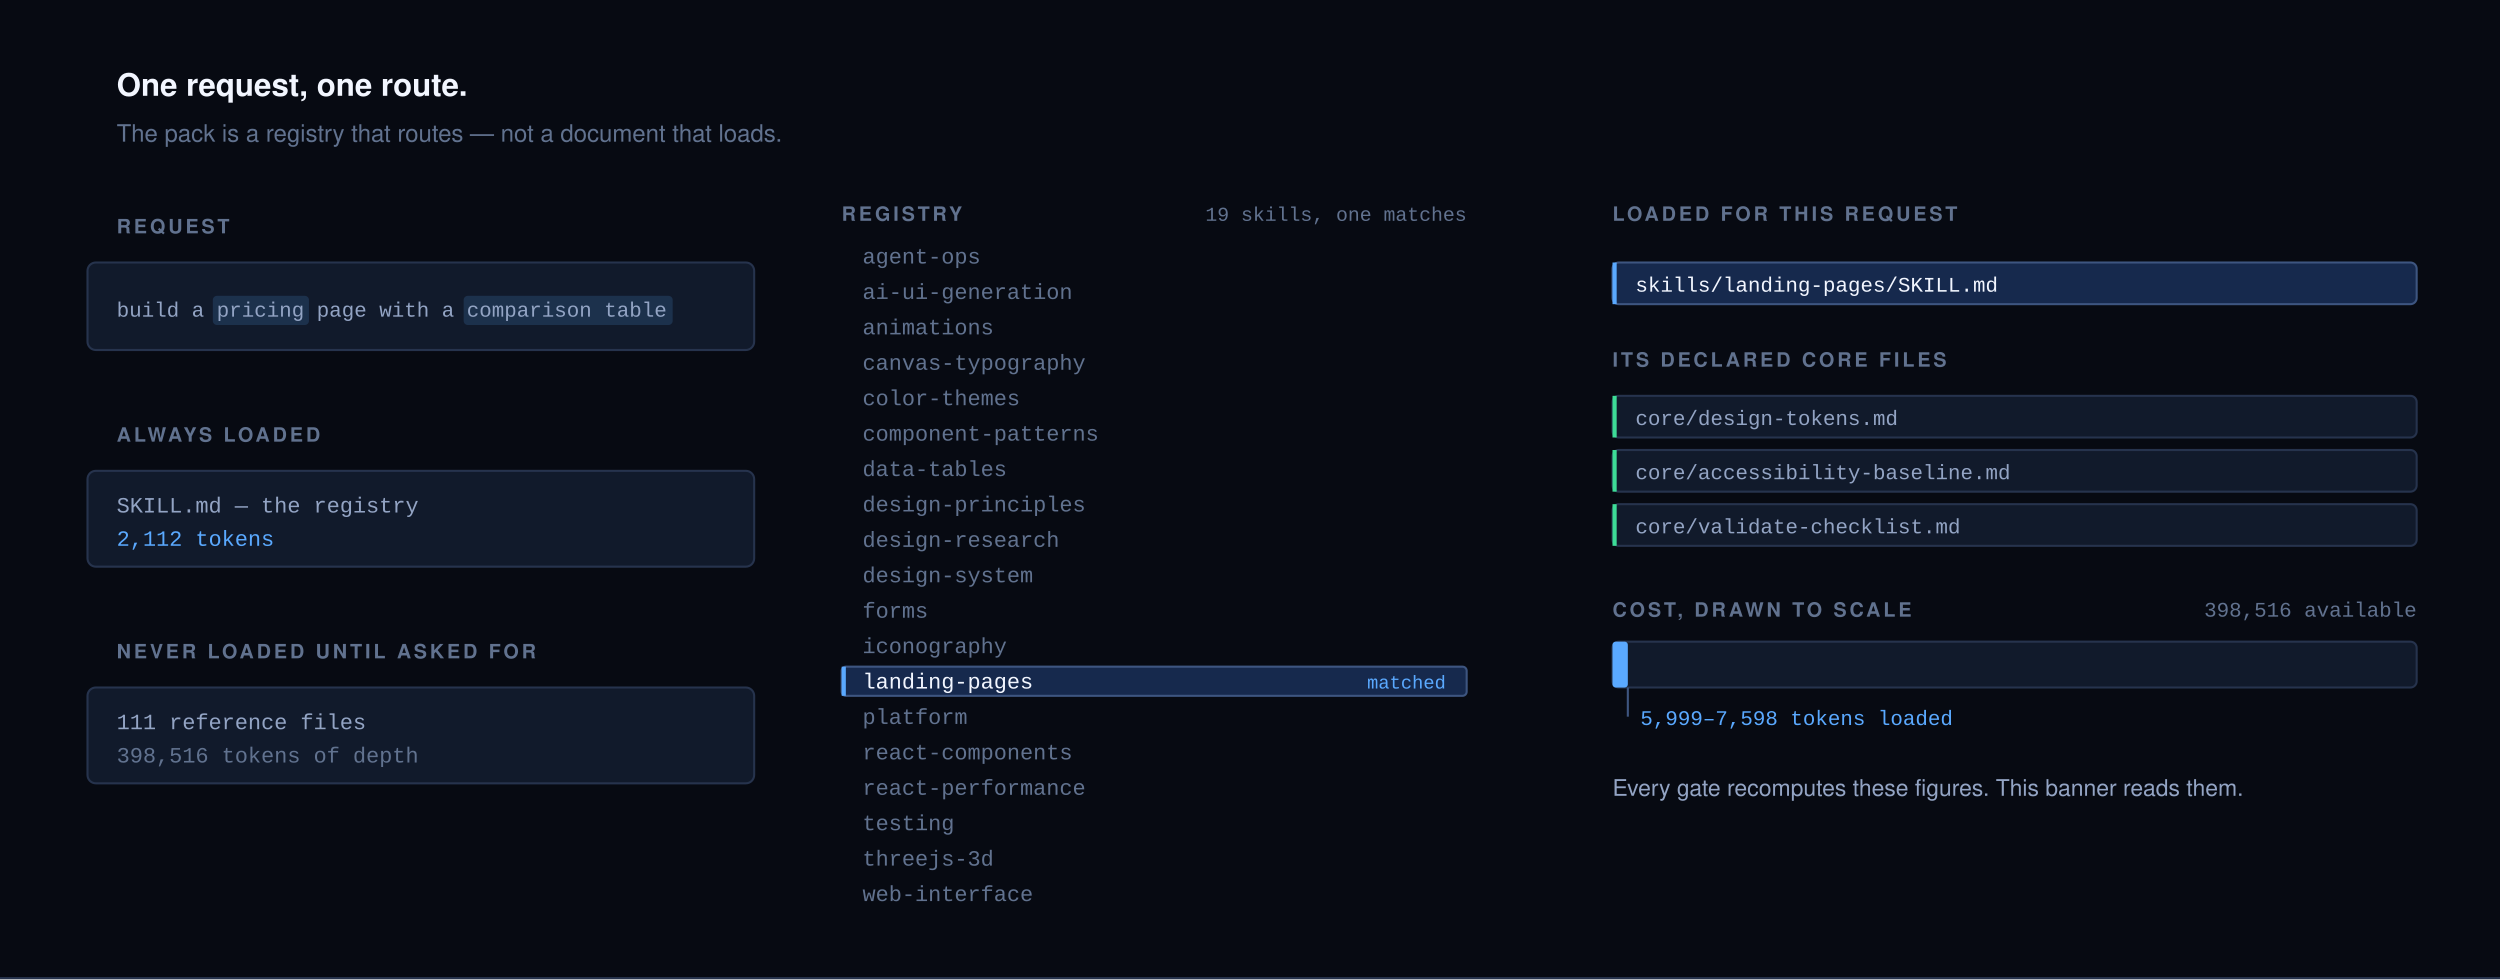
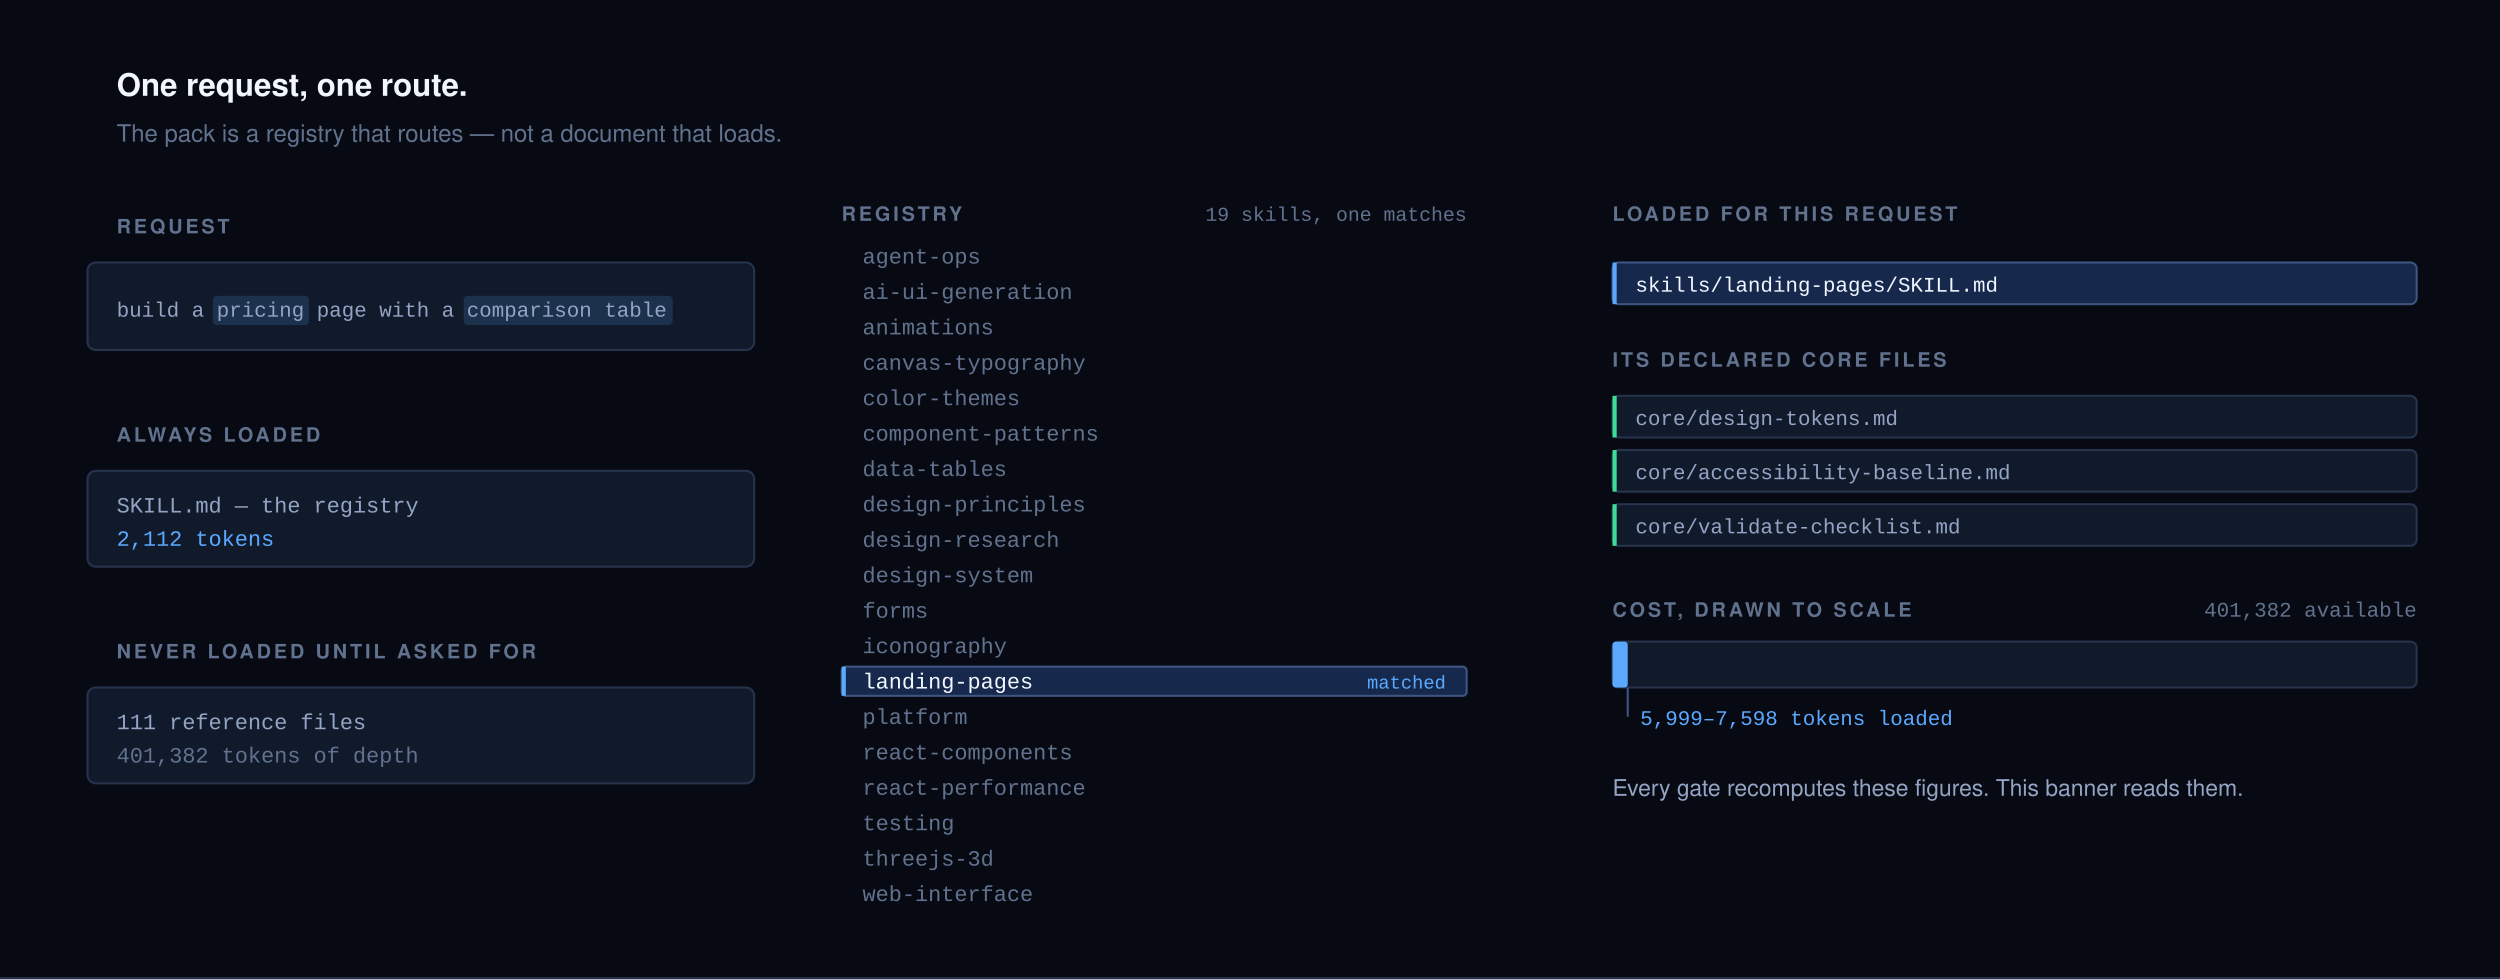
- <svg xmlns="http://www.w3.org/2000/svg" viewBox="0 0 1200 470" width="1200" height="470" role="img" aria-label="How the pack routes one request: a prompt asking for a pricing page with a comparison table is matched against a registry of 19 skills, exactly one of them — landing-pages — is selected, its three core dependency files attach, and a cost meter shows 5,999 to 7,598 tokens loaded against 398,516 tokens of available depth, drawn to scale.">
+ <svg xmlns="http://www.w3.org/2000/svg" viewBox="0 0 1200 470" width="1200" height="470" role="img" aria-label="How the pack routes one request: a prompt asking for a pricing page with a comparison table is matched against a registry of 19 skills, exactly one of them — landing-pages — is selected, its three core dependency files attach, and a cost meter shows 5,999 to 7,598 tokens loaded against 401,382 tokens of available depth, drawn to scale.">
  <style>
@keyframes rf0{0%,14.6%{opacity:0}16%{opacity:1}18.6%,100%{opacity:0}}
@keyframes rf1{0%,15.6%{opacity:0}17%{opacity:1}19.6%,100%{opacity:0}}
@keyframes rf2{0%,16.6%{opacity:0}18%{opacity:1}20.6%,100%{opacity:0}}
@keyframes rf3{0%,17.6%{opacity:0}19%{opacity:1}21.6%,100%{opacity:0}}
@keyframes rf4{0%,18.6%{opacity:0}20%{opacity:1}22.6%,100%{opacity:0}}
@keyframes rf5{0%,19.6%{opacity:0}21%{opacity:1}23.6%,100%{opacity:0}}
@keyframes rf6{0%,20.6%{opacity:0}22%{opacity:1}24.6%,100%{opacity:0}}
@keyframes rf7{0%,21.6%{opacity:0}23%{opacity:1}25.6%,100%{opacity:0}}
@keyframes rf8{0%,22.6%{opacity:0}24%{opacity:1}26.6%,100%{opacity:0}}
@keyframes rf9{0%,23.6%{opacity:0}25%{opacity:1}27.6%,100%{opacity:0}}
@keyframes rf10{0%,24.6%{opacity:0}26%{opacity:1}28.6%,100%{opacity:0}}
@keyframes rf11{0%,25.6%{opacity:0}27%{opacity:1}29.6%,100%{opacity:0}}
@keyframes rf12{0%,26.6%{opacity:0}28%{opacity:1}30.6%,100%{opacity:0}}
@keyframes rf13{0%,27.6%{opacity:0}29%{opacity:1}31.6%,100%{opacity:0}}
@keyframes rf14{0%,28.6%{opacity:0}30%{opacity:1}32.6%,100%{opacity:0}}
@keyframes rf15{0%,29.6%{opacity:0}31%{opacity:1}33.6%,100%{opacity:0}}
@keyframes rf16{0%,30.6%{opacity:0}32%{opacity:1}34.6%,100%{opacity:0}}
@keyframes rf17{0%,31.6%{opacity:0}33%{opacity:1}35.6%,100%{opacity:0}}
@keyframes rf18{0%,32.6%{opacity:0}34%{opacity:1}36.6%,100%{opacity:0}}
@keyframes kw{0%,6%{opacity:0}9%,100%{opacity:.16}}
@keyframes scan{0%,15%{opacity:0;transform:translateY(0)}16%{opacity:.9;transform:translateY(0)}34%{opacity:.9;transform:translateY(317px)}35.5%,100%{opacity:0;transform:translateY(317px)}}
@keyframes lock{0%,35%{opacity:0}38%,100%{opacity:1}}
@keyframes lockt{0%,35%{fill:#61728F}38%,100%{fill:#F2F6FF}}
@keyframes fill{0%,58%{transform:scaleX(0)}72%,100%{transform:scaleX(1)}}
@keyframes late{0%,68%{opacity:0}72%,100%{opacity:1}}
@keyframes dep0{0%,46%{opacity:0;transform:translateX(-6px)}50%,100%{opacity:1;transform:translateX(0)}}
@keyframes dep1{0%,49%{opacity:0;transform:translateX(-6px)}53%,100%{opacity:1;transform:translateX(0)}}
@keyframes dep2{0%,52%{opacity:0;transform:translateX(-6px)}56%,100%{opacity:1;transform:translateX(0)}}
.kw{animation:kw 9s linear infinite}
.scan{animation:scan 9s linear infinite}
.lock{animation:lock 9s linear infinite}
.lock-t{animation:lockt 9s linear infinite}
.fill{animation:fill 9s cubic-bezier(.2,.7,.3,1) infinite;transform-origin:774px 308px}
.late{animation:late 9s linear infinite}
.rf0{animation:rf0 9s linear infinite}
.rf1{animation:rf1 9s linear infinite}
.rf2{animation:rf2 9s linear infinite}
.rf3{animation:rf3 9s linear infinite}
.rf4{animation:rf4 9s linear infinite}
.rf5{animation:rf5 9s linear infinite}
.rf6{animation:rf6 9s linear infinite}
.rf7{animation:rf7 9s linear infinite}
.rf8{animation:rf8 9s linear infinite}
.rf9{animation:rf9 9s linear infinite}
.rf10{animation:rf10 9s linear infinite}
.rf11{animation:rf11 9s linear infinite}
.rf12{animation:rf12 9s linear infinite}
.rf13{animation:rf13 9s linear infinite}
.rf14{animation:rf14 9s linear infinite}
.rf15{animation:rf15 9s linear infinite}
.rf16{animation:rf16 9s linear infinite}
.rf17{animation:rf17 9s linear infinite}
.rf18{animation:rf18 9s linear infinite}
.dep0{animation:dep0 9s ease-out infinite}
.dep1{animation:dep1 9s ease-out infinite}
.dep2{animation:dep2 9s ease-out infinite}
@media (prefers-reduced-motion:reduce){
.kw,.scan,.lock,.lock-t,.fill,.late,.rf0,.rf1,.rf2,.rf3,.rf4,.rf5,.rf6,.rf7,.rf8,.rf9,.rf10,.rf11,.rf12,.rf13,.rf14,.rf15,.rf16,.rf17,.rf18,.dep0,.dep1,.dep2{animation:none}
.scan{opacity:0}
}
</style>
  <rect width="1200" height="470" fill="#070A12" />
  <text x="56" y="46" font-family="ui-sans-serif, system-ui, -apple-system, 'Segoe UI', Helvetica, Arial, sans-serif" font-size="15" font-weight="600" fill="#F2F6FF">One request, one route.</text>
  <text x="56" y="68" font-family="ui-sans-serif, system-ui, -apple-system, 'Segoe UI', Helvetica, Arial, sans-serif" font-size="11.5" fill="#61728F">The pack is a registry that routes — not a document that loads.</text>
  <text x="56" y="112" font-family="ui-sans-serif, system-ui, -apple-system, 'Segoe UI', Helvetica, Arial, sans-serif" font-size="9.5" font-weight="600" letter-spacing="1.4" fill="#61728F">REQUEST</text>
  <rect x="42" y="126" width="320" height="42" rx="4" fill="#111A2B" stroke="#26334D" />
  <rect class="kw" x="102.16" y="142" width="46.14" height="14" rx="2" fill="#5AA9FF" opacity="0.16" />
  <rect class="kw" x="222.56" y="142" width="100.32" height="14" rx="2" fill="#5AA9FF" opacity="0.16" />
  <text x="56" y="152" font-family="ui-monospace, SFMono-Regular, Menlo, Consolas, 'Liberation Mono', monospace" font-size="10" fill="#93A4C4">build a pricing page with a comparison table</text>
  <text x="56" y="212" font-family="ui-sans-serif, system-ui, -apple-system, 'Segoe UI', Helvetica, Arial, sans-serif" font-size="9.5" font-weight="600" letter-spacing="1.4" fill="#61728F">ALWAYS LOADED</text>
  <rect x="42" y="226" width="320" height="46" rx="4" fill="#111A2B" stroke="#26334D" />
  <text x="56" y="246" font-family="ui-monospace, SFMono-Regular, Menlo, Consolas, 'Liberation Mono', monospace" font-size="10.5" fill="#93A4C4">SKILL.md — the registry</text>
  <text x="56" y="262" font-family="ui-monospace, SFMono-Regular, Menlo, Consolas, 'Liberation Mono', monospace" font-size="10.5" fill="#5AA9FF">2,112 tokens</text>
  <text x="56" y="316" font-family="ui-sans-serif, system-ui, -apple-system, 'Segoe UI', Helvetica, Arial, sans-serif" font-size="9.5" font-weight="600" letter-spacing="1.4" fill="#61728F">NEVER LOADED UNTIL ASKED FOR</text>
  <rect x="42" y="330" width="320" height="46" rx="4" fill="#111A2B" stroke="#26334D" />
  <text x="56" y="350" font-family="ui-monospace, SFMono-Regular, Menlo, Consolas, 'Liberation Mono', monospace" font-size="10.5" fill="#93A4C4">111 reference files</text>
-   <text x="56" y="366" font-family="ui-monospace, SFMono-Regular, Menlo, Consolas, 'Liberation Mono', monospace" font-size="10.5" fill="#61728F">398,516 tokens of depth</text>
+   <text x="56" y="366" font-family="ui-monospace, SFMono-Regular, Menlo, Consolas, 'Liberation Mono', monospace" font-size="10.5" fill="#61728F">401,382 tokens of depth</text>
  <text x="404" y="106" font-family="ui-sans-serif, system-ui, -apple-system, 'Segoe UI', Helvetica, Arial, sans-serif" font-size="9.5" font-weight="600" letter-spacing="1.4" fill="#61728F">REGISTRY</text>
  <text x="704" y="106" text-anchor="end" font-family="ui-monospace, SFMono-Regular, Menlo, Consolas, 'Liberation Mono', monospace" font-size="9.5" fill="#61728F">19 skills, one matches</text>
  <g class="scan" opacity="0">
    <rect x="398" y="113" width="312" height="3" rx="1.5" fill="#5AA9FF" />
  </g>
  <rect class="rf0" x="404" y="116" width="300" height="14" rx="2" fill="#5AA9FF" opacity="0" />
  <text x="414" y="126.5" font-family="ui-monospace, SFMono-Regular, Menlo, Consolas, 'Liberation Mono', monospace" font-size="10.5" fill="#61728F">agent-ops</text>
  <rect class="rf1" x="404" y="133" width="300" height="14" rx="2" fill="#5AA9FF" opacity="0" />
  <text x="414" y="143.5" font-family="ui-monospace, SFMono-Regular, Menlo, Consolas, 'Liberation Mono', monospace" font-size="10.5" fill="#61728F">ai-ui-generation</text>
  <rect class="rf2" x="404" y="150" width="300" height="14" rx="2" fill="#5AA9FF" opacity="0" />
  <text x="414" y="160.5" font-family="ui-monospace, SFMono-Regular, Menlo, Consolas, 'Liberation Mono', monospace" font-size="10.5" fill="#61728F">animations</text>
  <rect class="rf3" x="404" y="167" width="300" height="14" rx="2" fill="#5AA9FF" opacity="0" />
  <text x="414" y="177.5" font-family="ui-monospace, SFMono-Regular, Menlo, Consolas, 'Liberation Mono', monospace" font-size="10.5" fill="#61728F">canvas-typography</text>
  <rect class="rf4" x="404" y="184" width="300" height="14" rx="2" fill="#5AA9FF" opacity="0" />
  <text x="414" y="194.5" font-family="ui-monospace, SFMono-Regular, Menlo, Consolas, 'Liberation Mono', monospace" font-size="10.5" fill="#61728F">color-themes</text>
  <rect class="rf5" x="404" y="201" width="300" height="14" rx="2" fill="#5AA9FF" opacity="0" />
  <text x="414" y="211.5" font-family="ui-monospace, SFMono-Regular, Menlo, Consolas, 'Liberation Mono', monospace" font-size="10.5" fill="#61728F">component-patterns</text>
  <rect class="rf6" x="404" y="218" width="300" height="14" rx="2" fill="#5AA9FF" opacity="0" />
  <text x="414" y="228.5" font-family="ui-monospace, SFMono-Regular, Menlo, Consolas, 'Liberation Mono', monospace" font-size="10.5" fill="#61728F">data-tables</text>
  <rect class="rf7" x="404" y="235" width="300" height="14" rx="2" fill="#5AA9FF" opacity="0" />
  <text x="414" y="245.5" font-family="ui-monospace, SFMono-Regular, Menlo, Consolas, 'Liberation Mono', monospace" font-size="10.5" fill="#61728F">design-principles</text>
  <rect class="rf8" x="404" y="252" width="300" height="14" rx="2" fill="#5AA9FF" opacity="0" />
  <text x="414" y="262.5" font-family="ui-monospace, SFMono-Regular, Menlo, Consolas, 'Liberation Mono', monospace" font-size="10.5" fill="#61728F">design-research</text>
  <rect class="rf9" x="404" y="269" width="300" height="14" rx="2" fill="#5AA9FF" opacity="0" />
  <text x="414" y="279.5" font-family="ui-monospace, SFMono-Regular, Menlo, Consolas, 'Liberation Mono', monospace" font-size="10.5" fill="#61728F">design-system</text>
  <rect class="rf10" x="404" y="286" width="300" height="14" rx="2" fill="#5AA9FF" opacity="0" />
  <text x="414" y="296.5" font-family="ui-monospace, SFMono-Regular, Menlo, Consolas, 'Liberation Mono', monospace" font-size="10.5" fill="#61728F">forms</text>
  <rect class="rf11" x="404" y="303" width="300" height="14" rx="2" fill="#5AA9FF" opacity="0" />
  <text x="414" y="313.5" font-family="ui-monospace, SFMono-Regular, Menlo, Consolas, 'Liberation Mono', monospace" font-size="10.5" fill="#61728F">iconography</text>
  <rect class="rf12" x="404" y="320" width="300" height="14" rx="2" fill="#5AA9FF" opacity="0" />
  <rect class="lock" x="404" y="320" width="300" height="14" rx="2" fill="#16294D" stroke="#3D5580" stroke-width="1" />
  <rect class="lock" x="404" y="320" width="2" height="14" fill="#5AA9FF" />
  <text x="414" y="330.5" font-family="ui-monospace, SFMono-Regular, Menlo, Consolas, 'Liberation Mono', monospace" font-size="10.5" fill="#F2F6FF" class="lock-t">landing-pages</text>
  <text class="lock" x="694" y="330.5" text-anchor="end" font-family="ui-monospace, SFMono-Regular, Menlo, Consolas, 'Liberation Mono', monospace" font-size="9" fill="#5AA9FF">matched</text>
  <rect class="rf13" x="404" y="337" width="300" height="14" rx="2" fill="#5AA9FF" opacity="0" />
  <text x="414" y="347.5" font-family="ui-monospace, SFMono-Regular, Menlo, Consolas, 'Liberation Mono', monospace" font-size="10.5" fill="#61728F">platform</text>
  <rect class="rf14" x="404" y="354" width="300" height="14" rx="2" fill="#5AA9FF" opacity="0" />
  <text x="414" y="364.5" font-family="ui-monospace, SFMono-Regular, Menlo, Consolas, 'Liberation Mono', monospace" font-size="10.5" fill="#61728F">react-components</text>
  <rect class="rf15" x="404" y="371" width="300" height="14" rx="2" fill="#5AA9FF" opacity="0" />
  <text x="414" y="381.5" font-family="ui-monospace, SFMono-Regular, Menlo, Consolas, 'Liberation Mono', monospace" font-size="10.5" fill="#61728F">react-performance</text>
  <rect class="rf16" x="404" y="388" width="300" height="14" rx="2" fill="#5AA9FF" opacity="0" />
  <text x="414" y="398.5" font-family="ui-monospace, SFMono-Regular, Menlo, Consolas, 'Liberation Mono', monospace" font-size="10.5" fill="#61728F">testing</text>
  <rect class="rf17" x="404" y="405" width="300" height="14" rx="2" fill="#5AA9FF" opacity="0" />
  <text x="414" y="415.5" font-family="ui-monospace, SFMono-Regular, Menlo, Consolas, 'Liberation Mono', monospace" font-size="10.5" fill="#61728F">threejs-3d</text>
  <rect class="rf18" x="404" y="422" width="300" height="14" rx="2" fill="#5AA9FF" opacity="0" />
  <text x="414" y="432.5" font-family="ui-monospace, SFMono-Regular, Menlo, Consolas, 'Liberation Mono', monospace" font-size="10.5" fill="#61728F">web-interface</text>
  <text x="774" y="106" font-family="ui-sans-serif, system-ui, -apple-system, 'Segoe UI', Helvetica, Arial, sans-serif" font-size="9.5" font-weight="600" letter-spacing="1.4" fill="#61728F">LOADED FOR THIS REQUEST</text>
  <rect class="lock" x="774" y="126" width="386" height="20" rx="3" fill="#16294D" stroke="#3D5580" />
  <rect class="lock" x="774" y="126" width="2" height="20" fill="#5AA9FF" />
  <text class="lock-t" x="785" y="140" font-family="ui-monospace, SFMono-Regular, Menlo, Consolas, 'Liberation Mono', monospace" font-size="10" fill="#F2F6FF">skills/landing-pages/SKILL.md</text>
  <text x="774" y="176" font-family="ui-sans-serif, system-ui, -apple-system, 'Segoe UI', Helvetica, Arial, sans-serif" font-size="9.5" font-weight="600" letter-spacing="1.4" fill="#61728F">ITS DECLARED CORE FILES</text>
  <g class="dep0">
    <rect x="774" y="190" width="386" height="20" rx="3" fill="#111A2B" stroke="#26334D" />
    <rect x="774" y="190" width="2" height="20" fill="#3DDC97" />
    <text x="785" y="204" font-family="ui-monospace, SFMono-Regular, Menlo, Consolas, 'Liberation Mono', monospace" font-size="10" fill="#93A4C4">core/design-tokens.md</text>
  </g>
  <g class="dep1">
    <rect x="774" y="216" width="386" height="20" rx="3" fill="#111A2B" stroke="#26334D" />
    <rect x="774" y="216" width="2" height="20" fill="#3DDC97" />
    <text x="785" y="230" font-family="ui-monospace, SFMono-Regular, Menlo, Consolas, 'Liberation Mono', monospace" font-size="10" fill="#93A4C4">core/accessibility-baseline.md</text>
  </g>
  <g class="dep2">
    <rect x="774" y="242" width="386" height="20" rx="3" fill="#111A2B" stroke="#26334D" />
    <rect x="774" y="242" width="2" height="20" fill="#3DDC97" />
    <text x="785" y="256" font-family="ui-monospace, SFMono-Regular, Menlo, Consolas, 'Liberation Mono', monospace" font-size="10" fill="#93A4C4">core/validate-checklist.md</text>
  </g>
  <text x="774" y="296" font-family="ui-sans-serif, system-ui, -apple-system, 'Segoe UI', Helvetica, Arial, sans-serif" font-size="9.5" font-weight="600" letter-spacing="1.4" fill="#61728F">COST, DRAWN TO SCALE</text>
  <rect x="774" y="308" width="386" height="22" rx="3" fill="#111A2B" stroke="#26334D" />
-   <rect class="fill" x="774" y="308" width="7.36" height="22" rx="1.5" fill="#5AA9FF" />
-   <line class="late" x1="781.36" y1="330" x2="781.36" y2="344" stroke="#3D5580" />
-   <text class="late" x="787.36" y="348" font-family="ui-monospace, SFMono-Regular, Menlo, Consolas, 'Liberation Mono', monospace" font-size="10" fill="#5AA9FF">5,999–7,598 tokens loaded</text>
-   <text x="1160" y="296" text-anchor="end" font-family="ui-monospace, SFMono-Regular, Menlo, Consolas, 'Liberation Mono', monospace" font-size="10" fill="#61728F">398,516 available</text>
+   <rect class="fill" x="774" y="308" width="7.31" height="22" rx="1.5" fill="#5AA9FF" />
+   <line class="late" x1="781.31" y1="330" x2="781.31" y2="344" stroke="#3D5580" />
+   <text class="late" x="787.31" y="348" font-family="ui-monospace, SFMono-Regular, Menlo, Consolas, 'Liberation Mono', monospace" font-size="10" fill="#5AA9FF">5,999–7,598 tokens loaded</text>
+   <text x="1160" y="296" text-anchor="end" font-family="ui-monospace, SFMono-Regular, Menlo, Consolas, 'Liberation Mono', monospace" font-size="10" fill="#61728F">401,382 available</text>
  <text class="late" x="774" y="382" font-family="ui-sans-serif, system-ui, -apple-system, 'Segoe UI', Helvetica, Arial, sans-serif" font-size="11" fill="#93A4C4">Every gate recomputes these figures. This banner reads them.</text>
  <rect x="0" y="469" width="1200" height="1" fill="#26334D" />
</svg>
